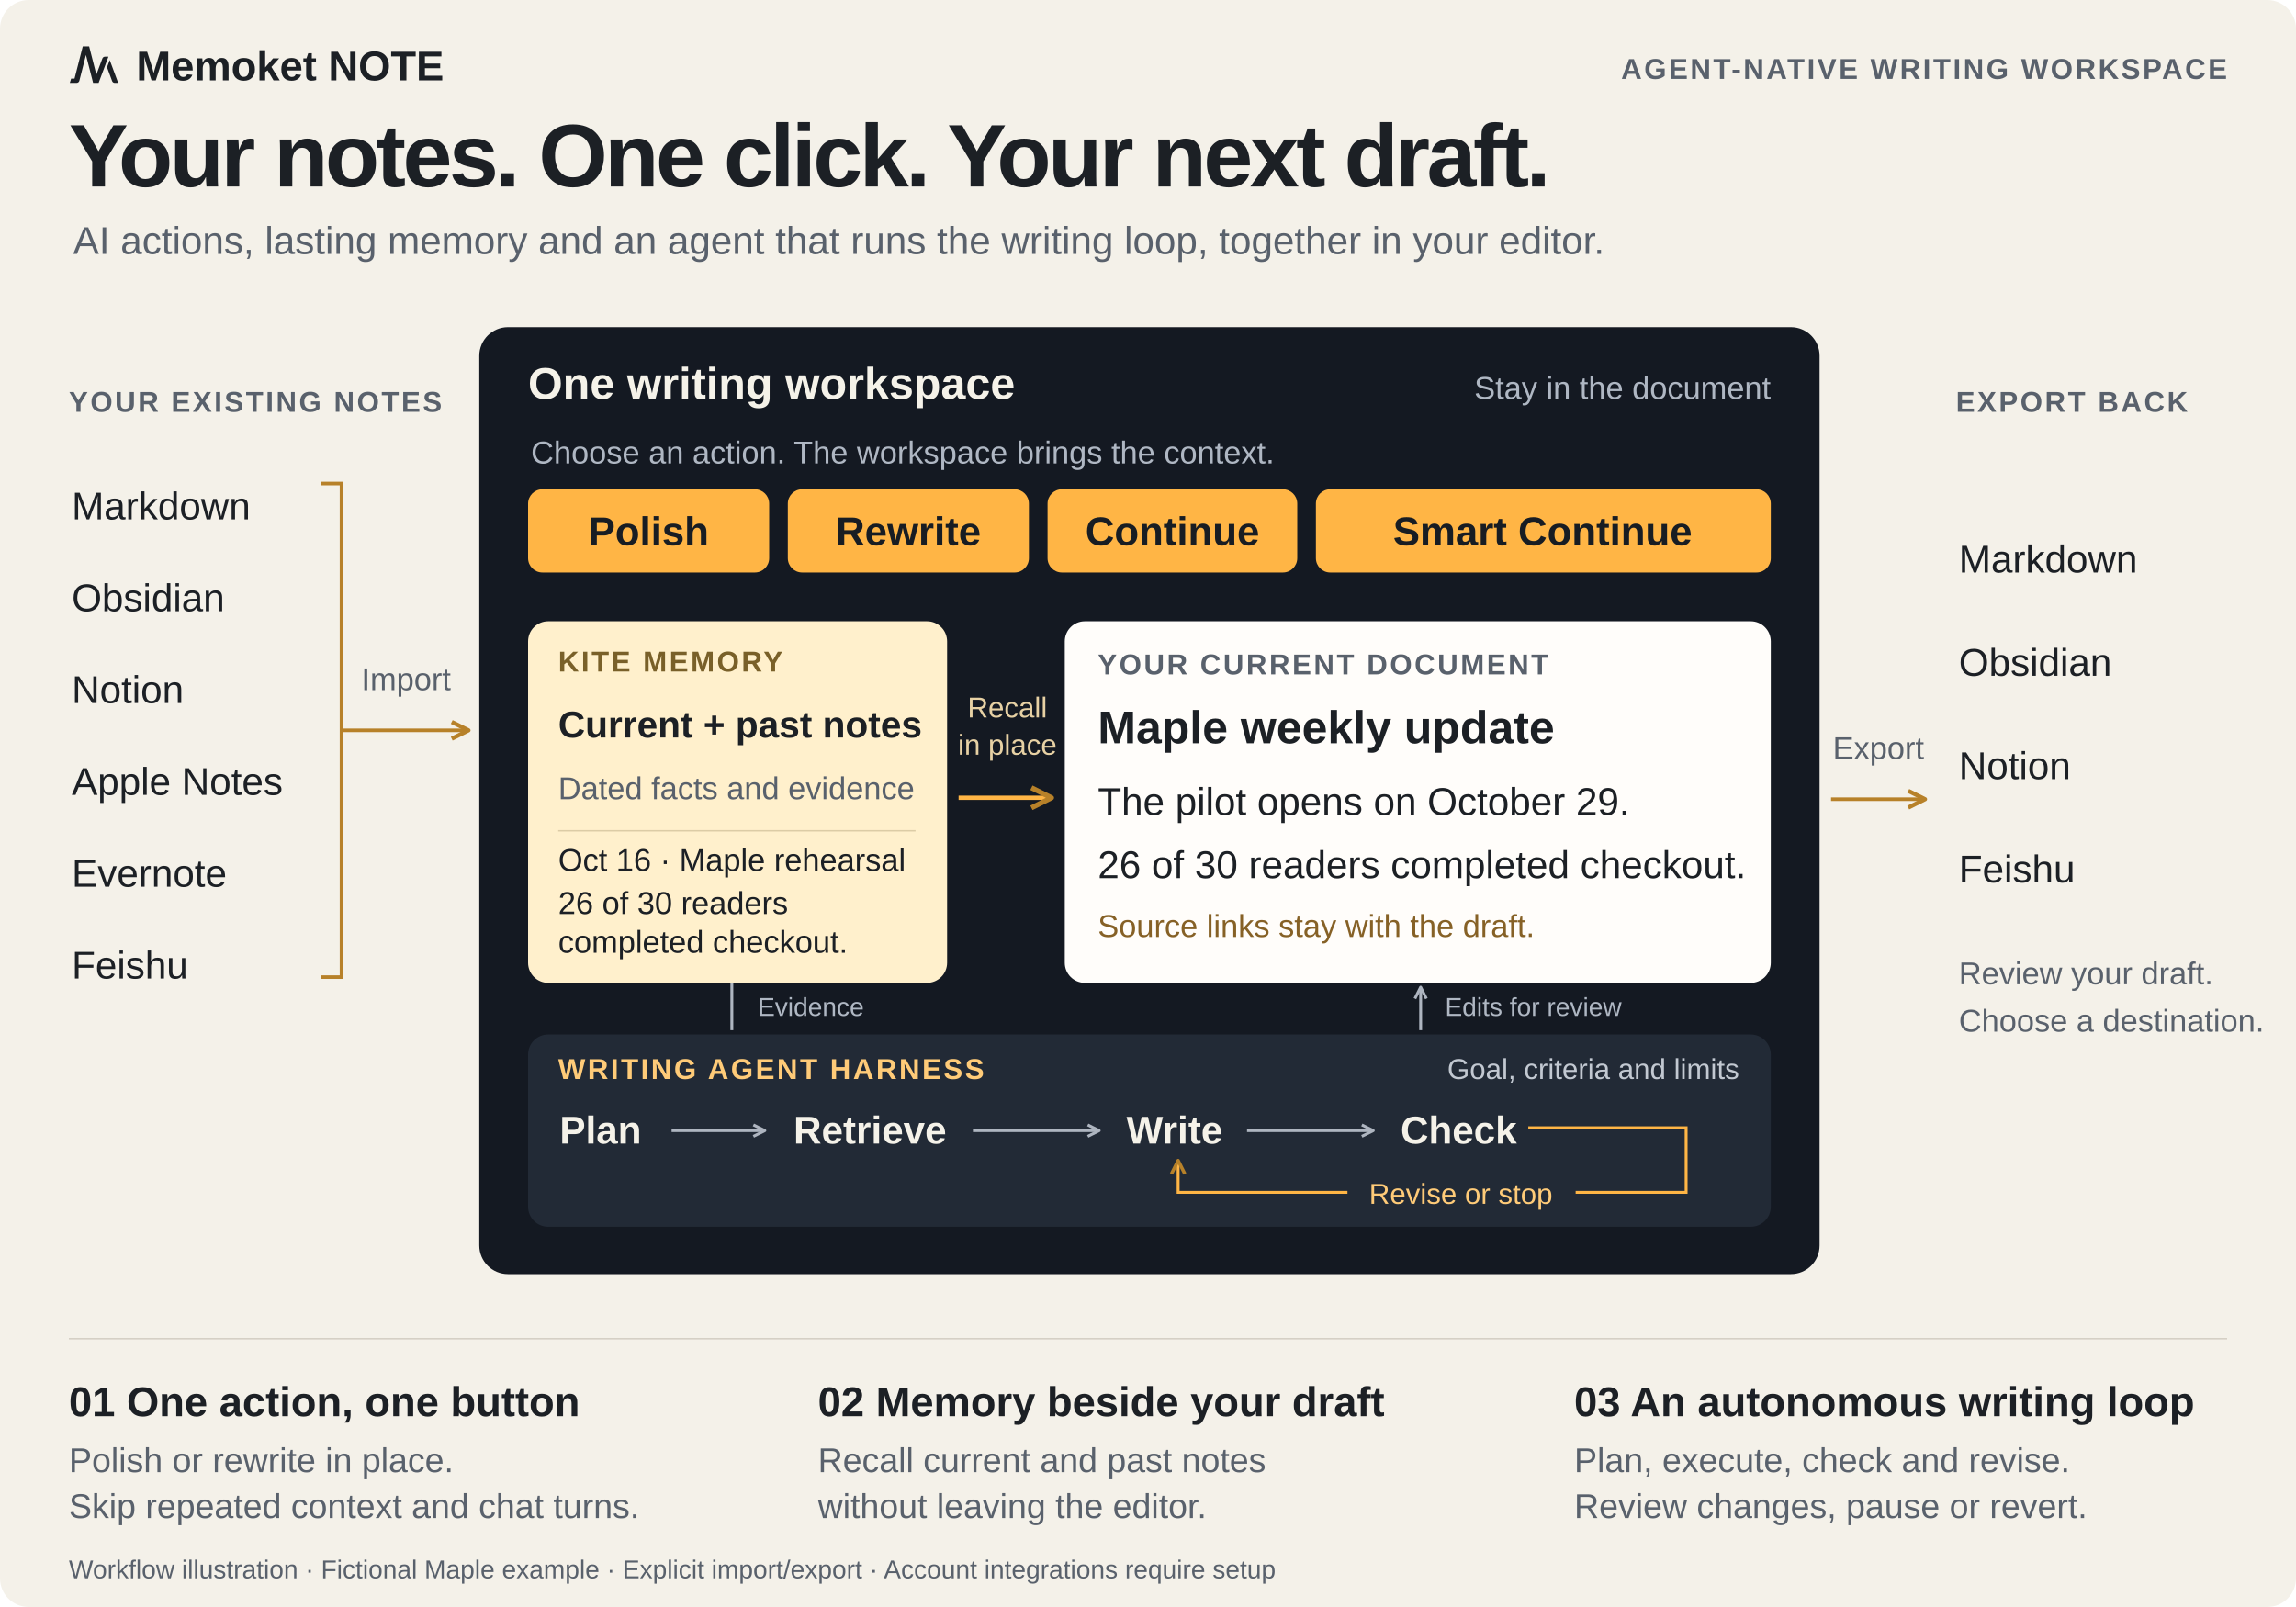
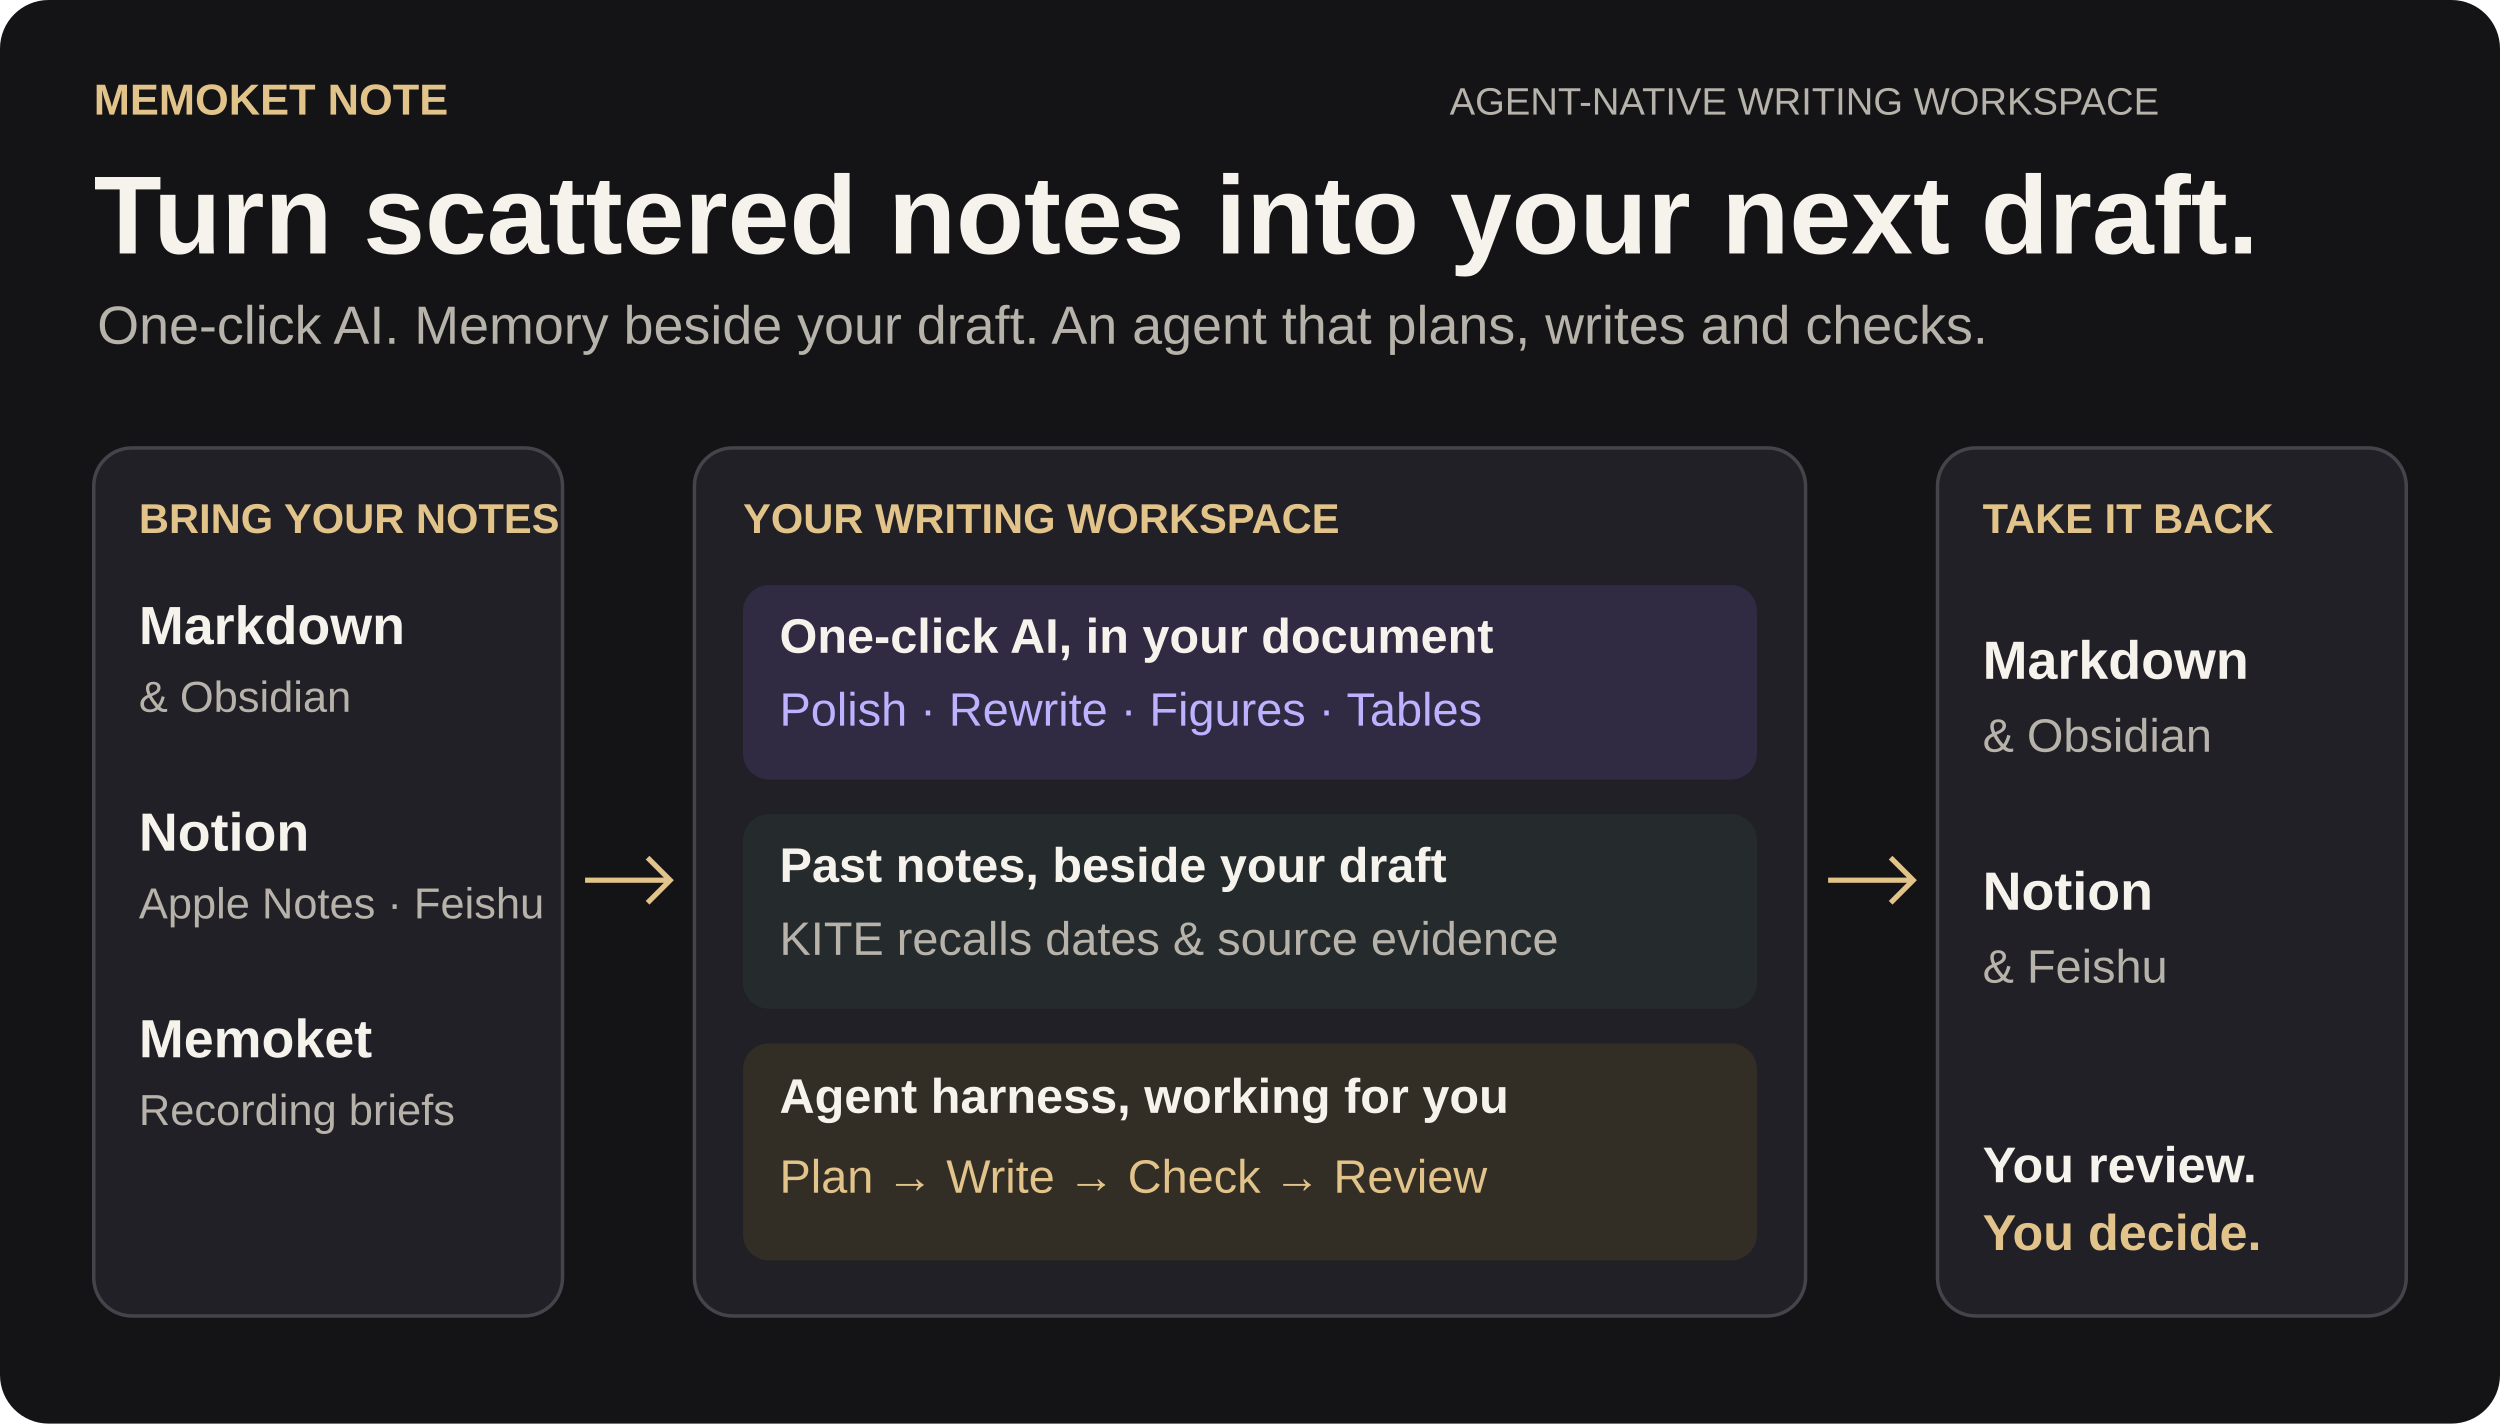
- <svg xmlns="http://www.w3.org/2000/svg" width="1600" height="1120" viewBox="0 0 1600 1120" role="img" aria-labelledby="title desc">
-   <defs>
-     <marker id="arrow" viewBox="0 0 12 12" refX="9" refY="6" markerWidth="7" markerHeight="7" orient="auto-start-reverse">
-       <path d="M2 2L10 6L2 10" fill="none" stroke="#b78129" stroke-width="2" stroke-linejoin="round" />
-     </marker>
-     <marker id="white-arrow" viewBox="0 0 12 12" refX="9" refY="6" markerWidth="6" markerHeight="6" orient="auto">
-       <path d="M2 2L10 6L2 10" fill="none" stroke="#aeb5c0" stroke-width="2" stroke-linejoin="round" />
-     </marker>
-     <style>
-       text{font-family:-apple-system,BlinkMacSystemFont,"Segoe UI",Arial,sans-serif}
-       .ink{fill:#1c2025}.muted{fill:#59616c}.mono{font-family:ui-monospace,SFMono-Regular,Menlo,monospace}
-       .small{font-size:22px}.body{font-size:27px}.label{font-size:20px;font-weight:600;letter-spacing:1.6px}
-       .focus-ring{fill:none;stroke:#ffb545;stroke-width:5;opacity:0}
-       .phase-actions #actions-focus,.phase-memory #memory-focus,.phase-harness #harness-focus,.phase-export #export-focus{opacity:1}
-     </style>
-   </defs>
-   <rect width="1600" height="1120" rx="20" fill="#f4f1e9" />
-   <g transform="translate(48 31)" fill="#1c2025">
-     <svg width="35" height="30" viewBox="25 38 110 90">
-       <path d="M114.495 69.97L108.545 85.75L119.765 116.12C120.635 118.47 122.935 120.04 125.505 120.04H132.985L114.485 69.97H114.495Z" />
-       <path d="M104.245 62.47C101.625 62.47 99.285 64.06 98.395 66.45L85.175 101.81L69.405 40H55.395L37.375 110.6H29.915L27.005 120.04H41.805C44.695 120.04 47.225 118.13 47.915 115.4L62.395 58.67L78.055 120.04H90.125L111.645 62.47H104.245Z" />
-     </svg>
-     <text x="47" y="25" font-size="29" font-weight="650">Memoket NOTE</text>
-   </g>
-   <text x="1552" y="55" text-anchor="end" class="label muted">AGENT-NATIVE WRITING WORKSPACE</text>
-   <text x="48" y="130" class="ink" font-size="62" font-weight="650" letter-spacing="-2.2">Your notes. One click. Your next draft.</text>
-   <text x="51" y="177" class="body muted">AI actions, lasting memory and an agent that runs the writing loop, together in your editor.</text>
-   <text x="48" y="287" class="label muted">YOUR EXISTING NOTES</text>
-   <g class="body ink">
-     <text x="50" y="362">Markdown</text>
-     <text x="50" y="426">Obsidian</text>
-     <text x="50" y="490">Notion</text>
-     <text x="50" y="554">Apple Notes</text>
-     <text x="50" y="618">Evernote</text>
-     <text x="50" y="682">Feishu</text>
-   </g>
-   <path d="M224 337H238V681H224M238 509H325" fill="none" stroke="#b78129" stroke-width="2.5" marker-end="url(#arrow)" />
-   <text x="283" y="481" text-anchor="middle" class="small muted">Import</text>
-   <rect x="334" y="228" width="934" height="660" rx="20" fill="#141922" />
-   <text x="368" y="278" font-size="31" font-weight="650" fill="#f5f2e9">One writing workspace</text>
-   <text x="1234" y="278" text-anchor="end" class="small" fill="#afb7c3">Stay in the document</text>
-   <text x="370" y="323" class="small" fill="#afb7c3">Choose an action. The workspace brings the context.</text>
-   <g id="actions">
-     <rect x="368" y="341" width="168" height="58" rx="10" fill="#ffb545" />
-     <rect x="549" y="341" width="168" height="58" rx="10" fill="#ffb545" />
-     <rect x="730" y="341" width="174" height="58" rx="10" fill="#ffb545" />
-     <rect x="917" y="341" width="317" height="58" rx="10" fill="#ffb545" />
-     <g font-size="28" font-weight="650" fill="#181d23" text-anchor="middle">
-       <text x="452" y="380">Polish</text>
-       <text x="633" y="380">Rewrite</text>
-       <text x="817" y="380">Continue</text>
-       <text x="1075" y="380">Smart Continue</text>
-     </g>
-   </g>
-   <rect id="actions-focus" class="focus-ring" x="357" y="330" width="888" height="80" rx="16" />
-   <rect x="368" y="433" width="292" height="252" rx="14" fill="#fff0cc" />
-   <text x="389" y="468" class="label" fill="#796029">KITE MEMORY</text>
-   <text x="389" y="514" font-size="26" font-weight="650" class="ink">Current + past notes</text>
-   <text x="389" y="557" class="small muted">Dated facts and evidence</text>
-   <path d="M389 579H638" stroke="#dccca6" />
-   <text x="389" y="607" class="small ink">Oct 16 · Maple rehearsal</text>
-   <text x="389" y="637" class="small ink">26 of 30 readers</text>
-   <text x="389" y="664" class="small ink">completed checkout.</text>
-   <rect id="memory-focus" class="focus-ring" x="358" y="423" width="312" height="272" rx="20" />
-   <path d="M668 556H731" stroke="#ffb545" stroke-width="3" fill="none" marker-end="url(#arrow)" />
-   <text x="702" y="500" text-anchor="middle" font-size="20" fill="#e7d1a4">Recall</text>
-   <text x="702" y="526" text-anchor="middle" font-size="20" fill="#e7d1a4">in place</text>
-   <rect x="742" y="433" width="492" height="252" rx="14" fill="#fffdfa" />
-   <text x="765" y="470" class="label muted">YOUR CURRENT DOCUMENT</text>
-   <text x="765" y="518" font-size="32" font-weight="650" class="ink">Maple weekly update</text>
-   <text x="765" y="568" class="body ink">The pilot opens on October 29.</text>
-   <text x="765" y="612" class="body ink">26 of 30 readers completed checkout.</text>
-   <text x="765" y="653" class="small" fill="#866126">Source links stay with the draft.</text>
-   <path d="M510 685V718M990 718V689" fill="none" stroke="#aeb5c0" stroke-width="2" marker-end="url(#white-arrow)" />
-   <text x="528" y="708" font-size="18" fill="#afb7c3">Evidence</text>
-   <text x="1007" y="708" font-size="18" fill="#afb7c3">Edits for review</text>
-   <rect x="368" y="721" width="866" height="134" rx="14" fill="#222a36" />
-   <text x="389" y="752" class="label" fill="#ffcb78">WRITING AGENT HARNESS</text>
-   <text x="1212" y="752" text-anchor="end" font-size="20" fill="#c2c8d1">Goal, criteria and limits</text>
-   <g font-size="27" font-weight="550" fill="#f5f2e9">
-     <text x="390" y="797">Plan</text>
-     <text x="553" y="797">Retrieve</text>
-     <text x="785" y="797">Write</text>
-     <text x="976" y="797">Check</text>
-   </g>
-   <g stroke="#aeb5c0" stroke-width="2" marker-end="url(#white-arrow)">
-     <path d="M468 788H532" />
-     <path d="M678 788H765" />
-     <path d="M869 788H956" />
-   </g>
-   <path d="M1065 786H1175V831H821V810" fill="none" stroke="#ffb545" stroke-width="2" marker-end="url(#arrow)" />
-   <rect x="939" y="818" width="159" height="25" fill="#222a36" />
-   <text x="1018" y="839" text-anchor="middle" font-size="20" fill="#ffcb78">Revise or stop</text>
-   <rect id="harness-focus" class="focus-ring" x="358" y="711" width="886" height="154" rx="20" />
-   <path d="M1276 557H1340" fill="none" stroke="#b78129" stroke-width="2.5" marker-end="url(#arrow)" />
-   <text x="1309" y="529" text-anchor="middle" class="small muted">Export</text>
-   <text x="1363" y="287" class="label muted">EXPORT BACK</text>
-   <g class="body ink">
-     <text x="1365" y="399">Markdown</text>
-     <text x="1365" y="471">Obsidian</text>
-     <text x="1365" y="543">Notion</text>
-     <text x="1365" y="615">Feishu</text>
-   </g>
-   <text x="1365" y="686" class="small muted">Review your draft.</text>
-   <text x="1365" y="719" class="small muted">Choose a destination.</text>
-   <rect id="export-focus" class="focus-ring" x="1347" y="346" width="213" height="401" rx="18" />
-   <path d="M48 933H1552" stroke="#d4cfc4" />
-   <g font-size="29" font-weight="650" class="ink">
-     <text x="48" y="987">01  One action, one button</text>
-     <text x="570" y="987">02  Memory beside your draft</text>
-     <text x="1097" y="987">03  An autonomous writing loop</text>
-   </g>
-   <g font-size="24" class="muted">
-     <text x="48" y="1026">Polish or rewrite in place.</text>
-     <text x="48" y="1058">Skip repeated context and chat turns.</text>
-     <text x="570" y="1026">Recall current and past notes</text>
-     <text x="570" y="1058">without leaving the editor.</text>
-     <text x="1097" y="1026">Plan, execute, check and revise.</text>
-     <text x="1097" y="1058">Review changes, pause or revert.</text>
-   </g>
-   <text x="48" y="1100" font-size="18" class="muted">Workflow illustration · Fictional Maple example · Explicit import/export · Account integrations require setup</text>
+ <svg xmlns="http://www.w3.org/2000/svg" width="1440" height="820" viewBox="0 0 1440 820" role="img" aria-labelledby="title desc">
+   <style>text{font-family:Arial,Helvetica,sans-serif;fill:#f6f3ed}.muted{fill:#b7b3aa}.gold{fill:#e2c38a}.ink{fill:#1c1c21}.violet{fill:#bdb2ff}.line{stroke:#57534d;stroke-width:2;fill:none}.card{fill:#202026;stroke:#47434a;stroke-width:2}</style>
+   <rect width="1440" height="820" rx="28" fill="#141417" />
+   <text x="54" y="66" font-size="25" class="gold" font-weight="700">MEMOKET NOTE</text>
+   <text x="835" y="66" font-size="22" class="muted" font-weight="400">AGENT-NATIVE WRITING WORKSPACE</text>
+   <text x="54" y="146" font-size="64" class="" font-weight="700">Turn scattered notes into your next draft.</text>
+   <text x="56" y="198" font-size="31" class="muted" font-weight="400">One-click AI. Memory beside your draft. An agent that plans, writes and checks.</text>
+   <rect x="54" y="258" width="270" height="500" rx="22" class="card" />
+   <text x="80" y="307" font-size="24" class="gold" font-weight="700">BRING YOUR NOTES</text>
+   <text x="80" y="371" font-size="31" class="" font-weight="700">Markdown</text>
+   <text x="80" y="410" font-size="25" class="muted" font-weight="400">&amp; Obsidian</text>
+   <text x="80" y="490" font-size="31" class="" font-weight="700">Notion</text>
+   <text x="80" y="529" font-size="25" class="muted" font-weight="400">Apple Notes · Feishu</text>
+   <text x="80" y="609" font-size="31" class="" font-weight="700">Memoket</text>
+   <text x="80" y="648" font-size="25" class="muted" font-weight="400">Recording briefs</text>
+   <path d="M337 507h49m-13-13 13 13-13 13" stroke="#e2c38a" stroke-width="3" fill="none" />
+   <rect x="400" y="258" width="640" height="500" rx="22" class="card" />
+   <text x="428" y="307" font-size="24" class="gold" font-weight="700">YOUR WRITING WORKSPACE</text>
+   <rect x="428" y="337" width="584" height="112" rx="15" fill="#302b43" />
+   <text x="449" y="376" font-size="28" class="" font-weight="700">One-click AI, in your document</text>
+   <text x="449" y="418" font-size="27" class="violet" font-weight="400">Polish · Rewrite · Figures · Tables</text>
+   <rect x="428" y="469" width="584" height="112" rx="15" fill="#252b2c" />
+   <text x="449" y="508" font-size="28" class="" font-weight="700">Past notes, beside your draft</text>
+   <text x="449" y="550" font-size="27" class="muted" font-weight="400">KITE recalls dates &amp; source evidence</text>
+   <rect x="428" y="601" width="584" height="125" rx="15" fill="#322e26" />
+   <text x="449" y="641" font-size="28" class="" font-weight="700">Agent harness, working for you</text>
+   <text x="449" y="687" font-size="27" class="gold" font-weight="400">Plan → Write → Check → Review</text>
+   <path d="M1053 507h49m-13-13 13 13-13 13" stroke="#e2c38a" stroke-width="3" fill="none" />
+   <rect x="1116" y="258" width="270" height="500" rx="22" class="card" />
+   <text x="1142" y="307" font-size="24" class="gold" font-weight="700">TAKE IT BACK</text>
+   <text x="1142" y="391" font-size="31" class="" font-weight="700">Markdown</text>
+   <text x="1142" y="433" font-size="27" class="muted" font-weight="400">&amp; Obsidian</text>
+   <text x="1142" y="524" font-size="31" class="" font-weight="700">Notion</text>
+   <text x="1142" y="566" font-size="27" class="muted" font-weight="400">&amp; Feishu</text>
+   <text x="1142" y="681" font-size="29" class="" font-weight="700">You review.</text>
+   <text x="1142" y="720" font-size="29" class="gold" font-weight="700">You decide.</text>
</svg>
